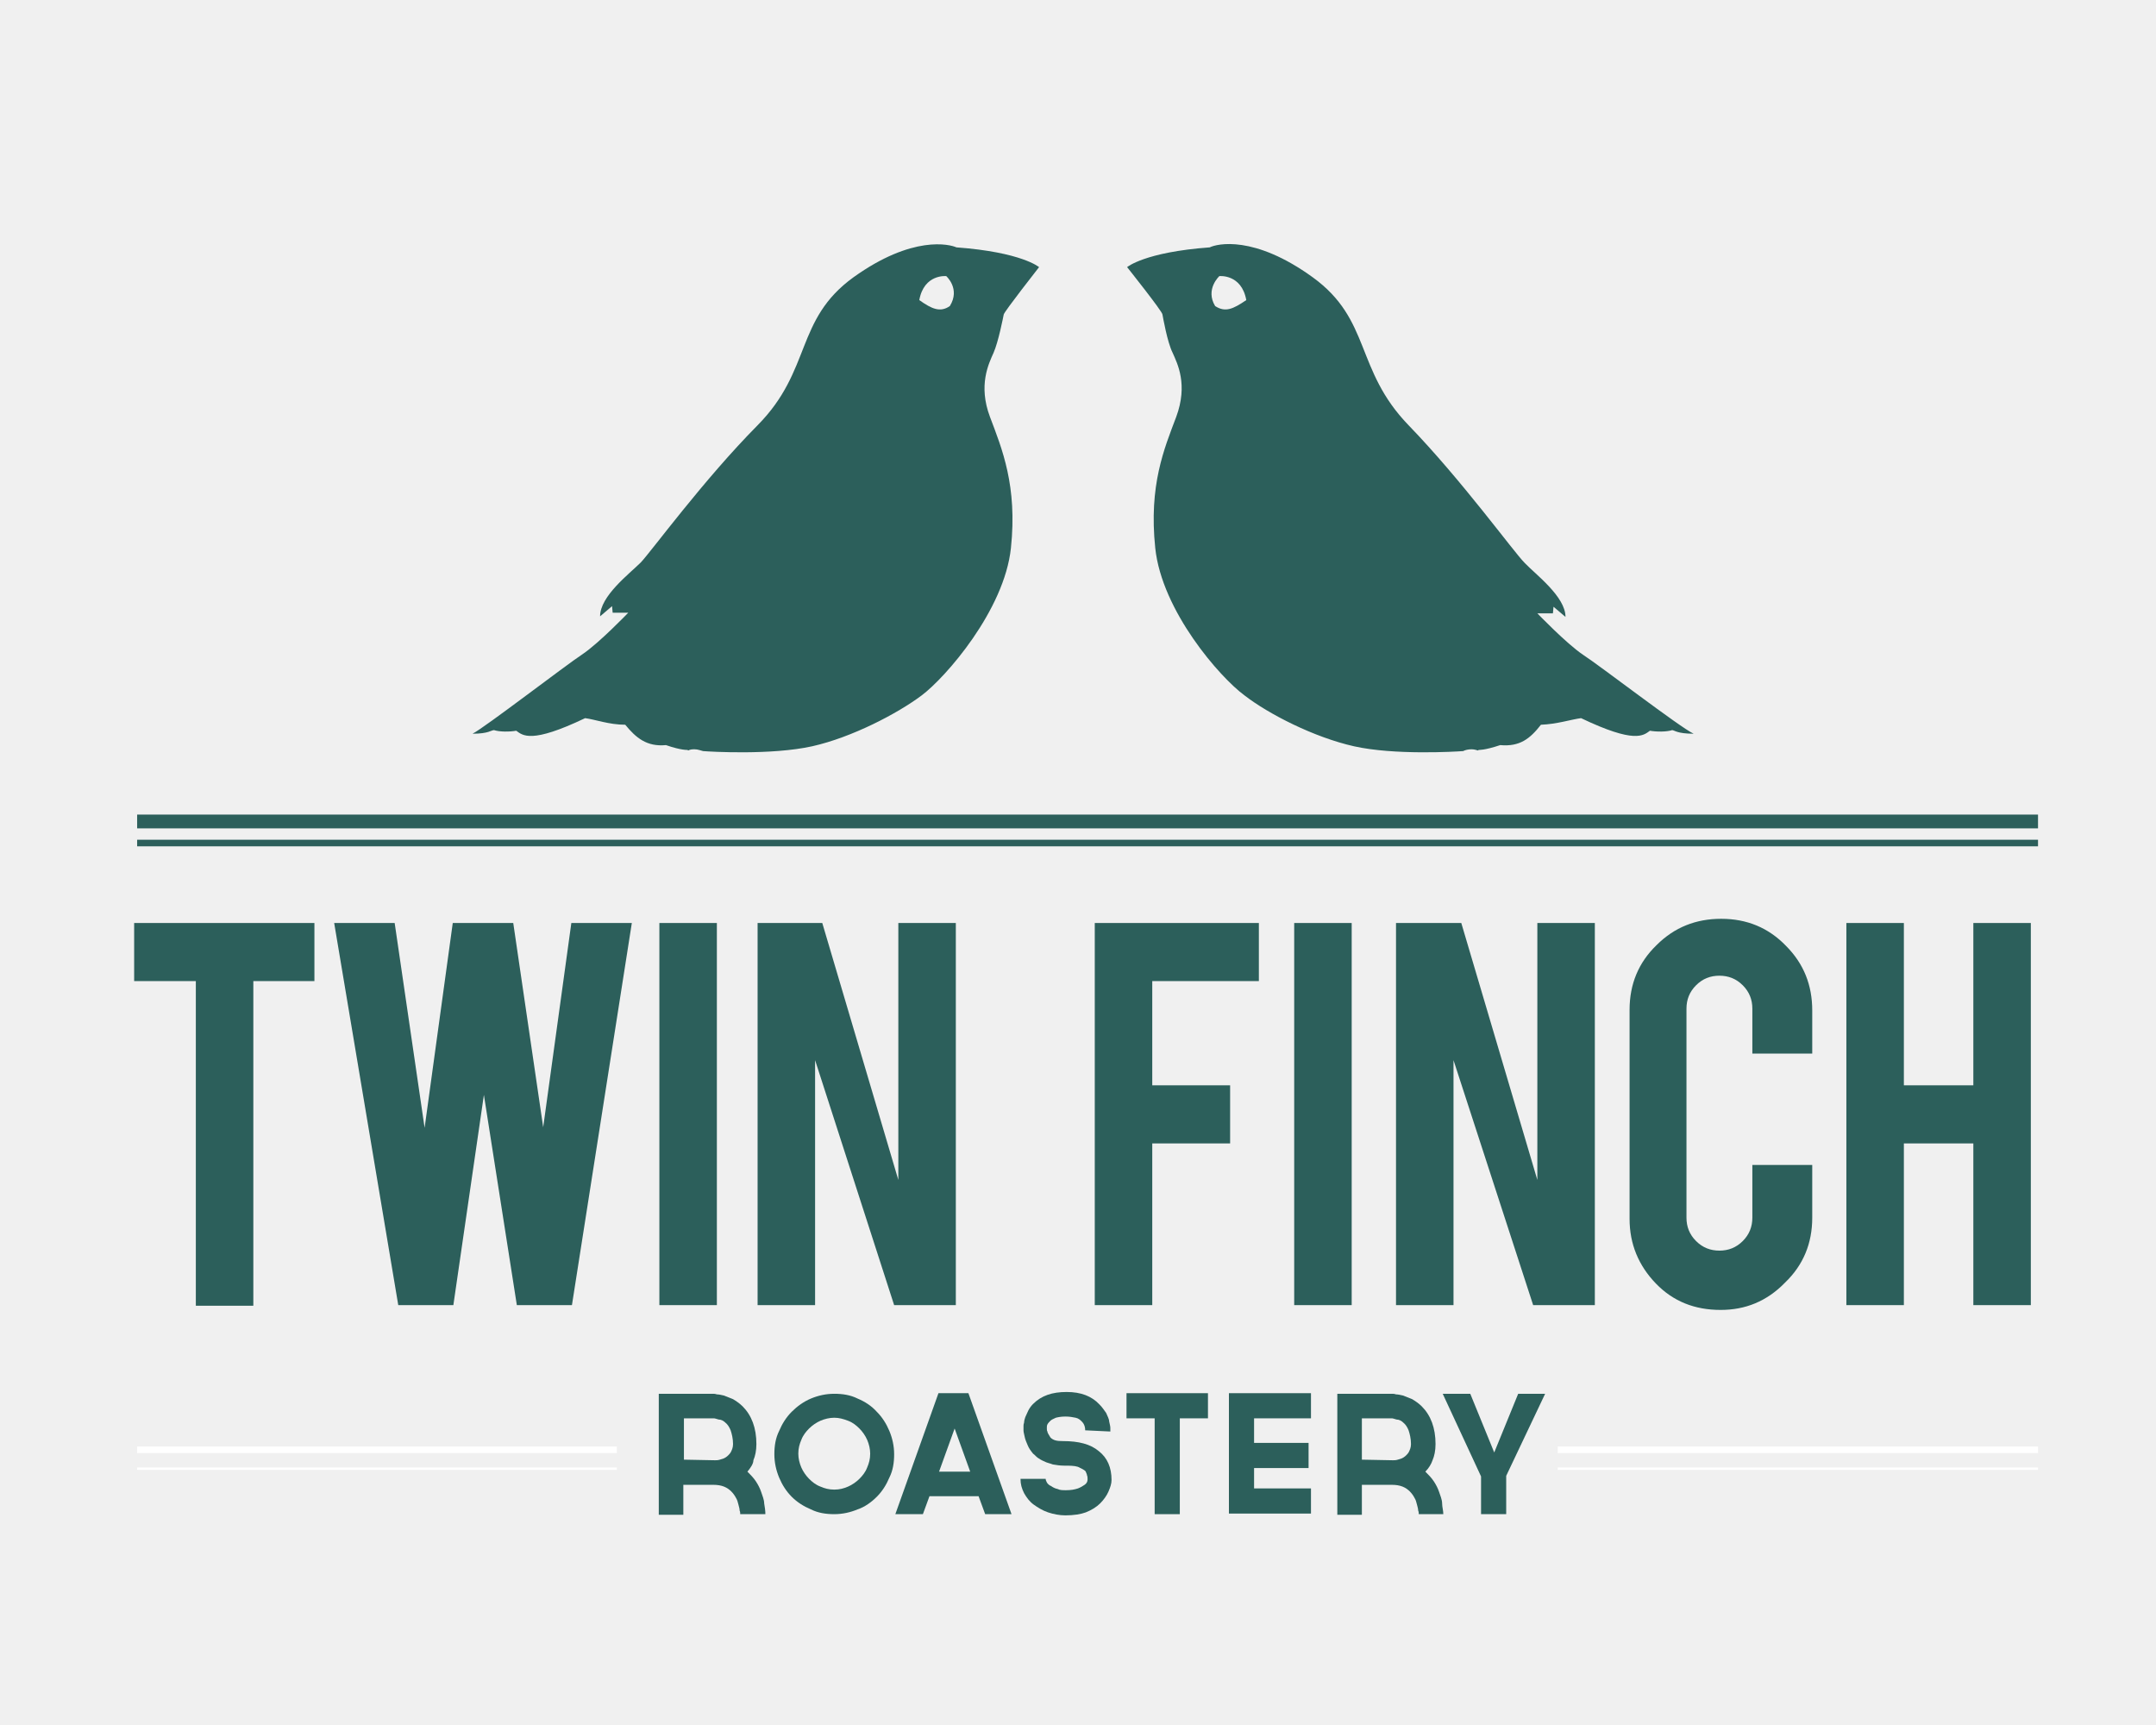
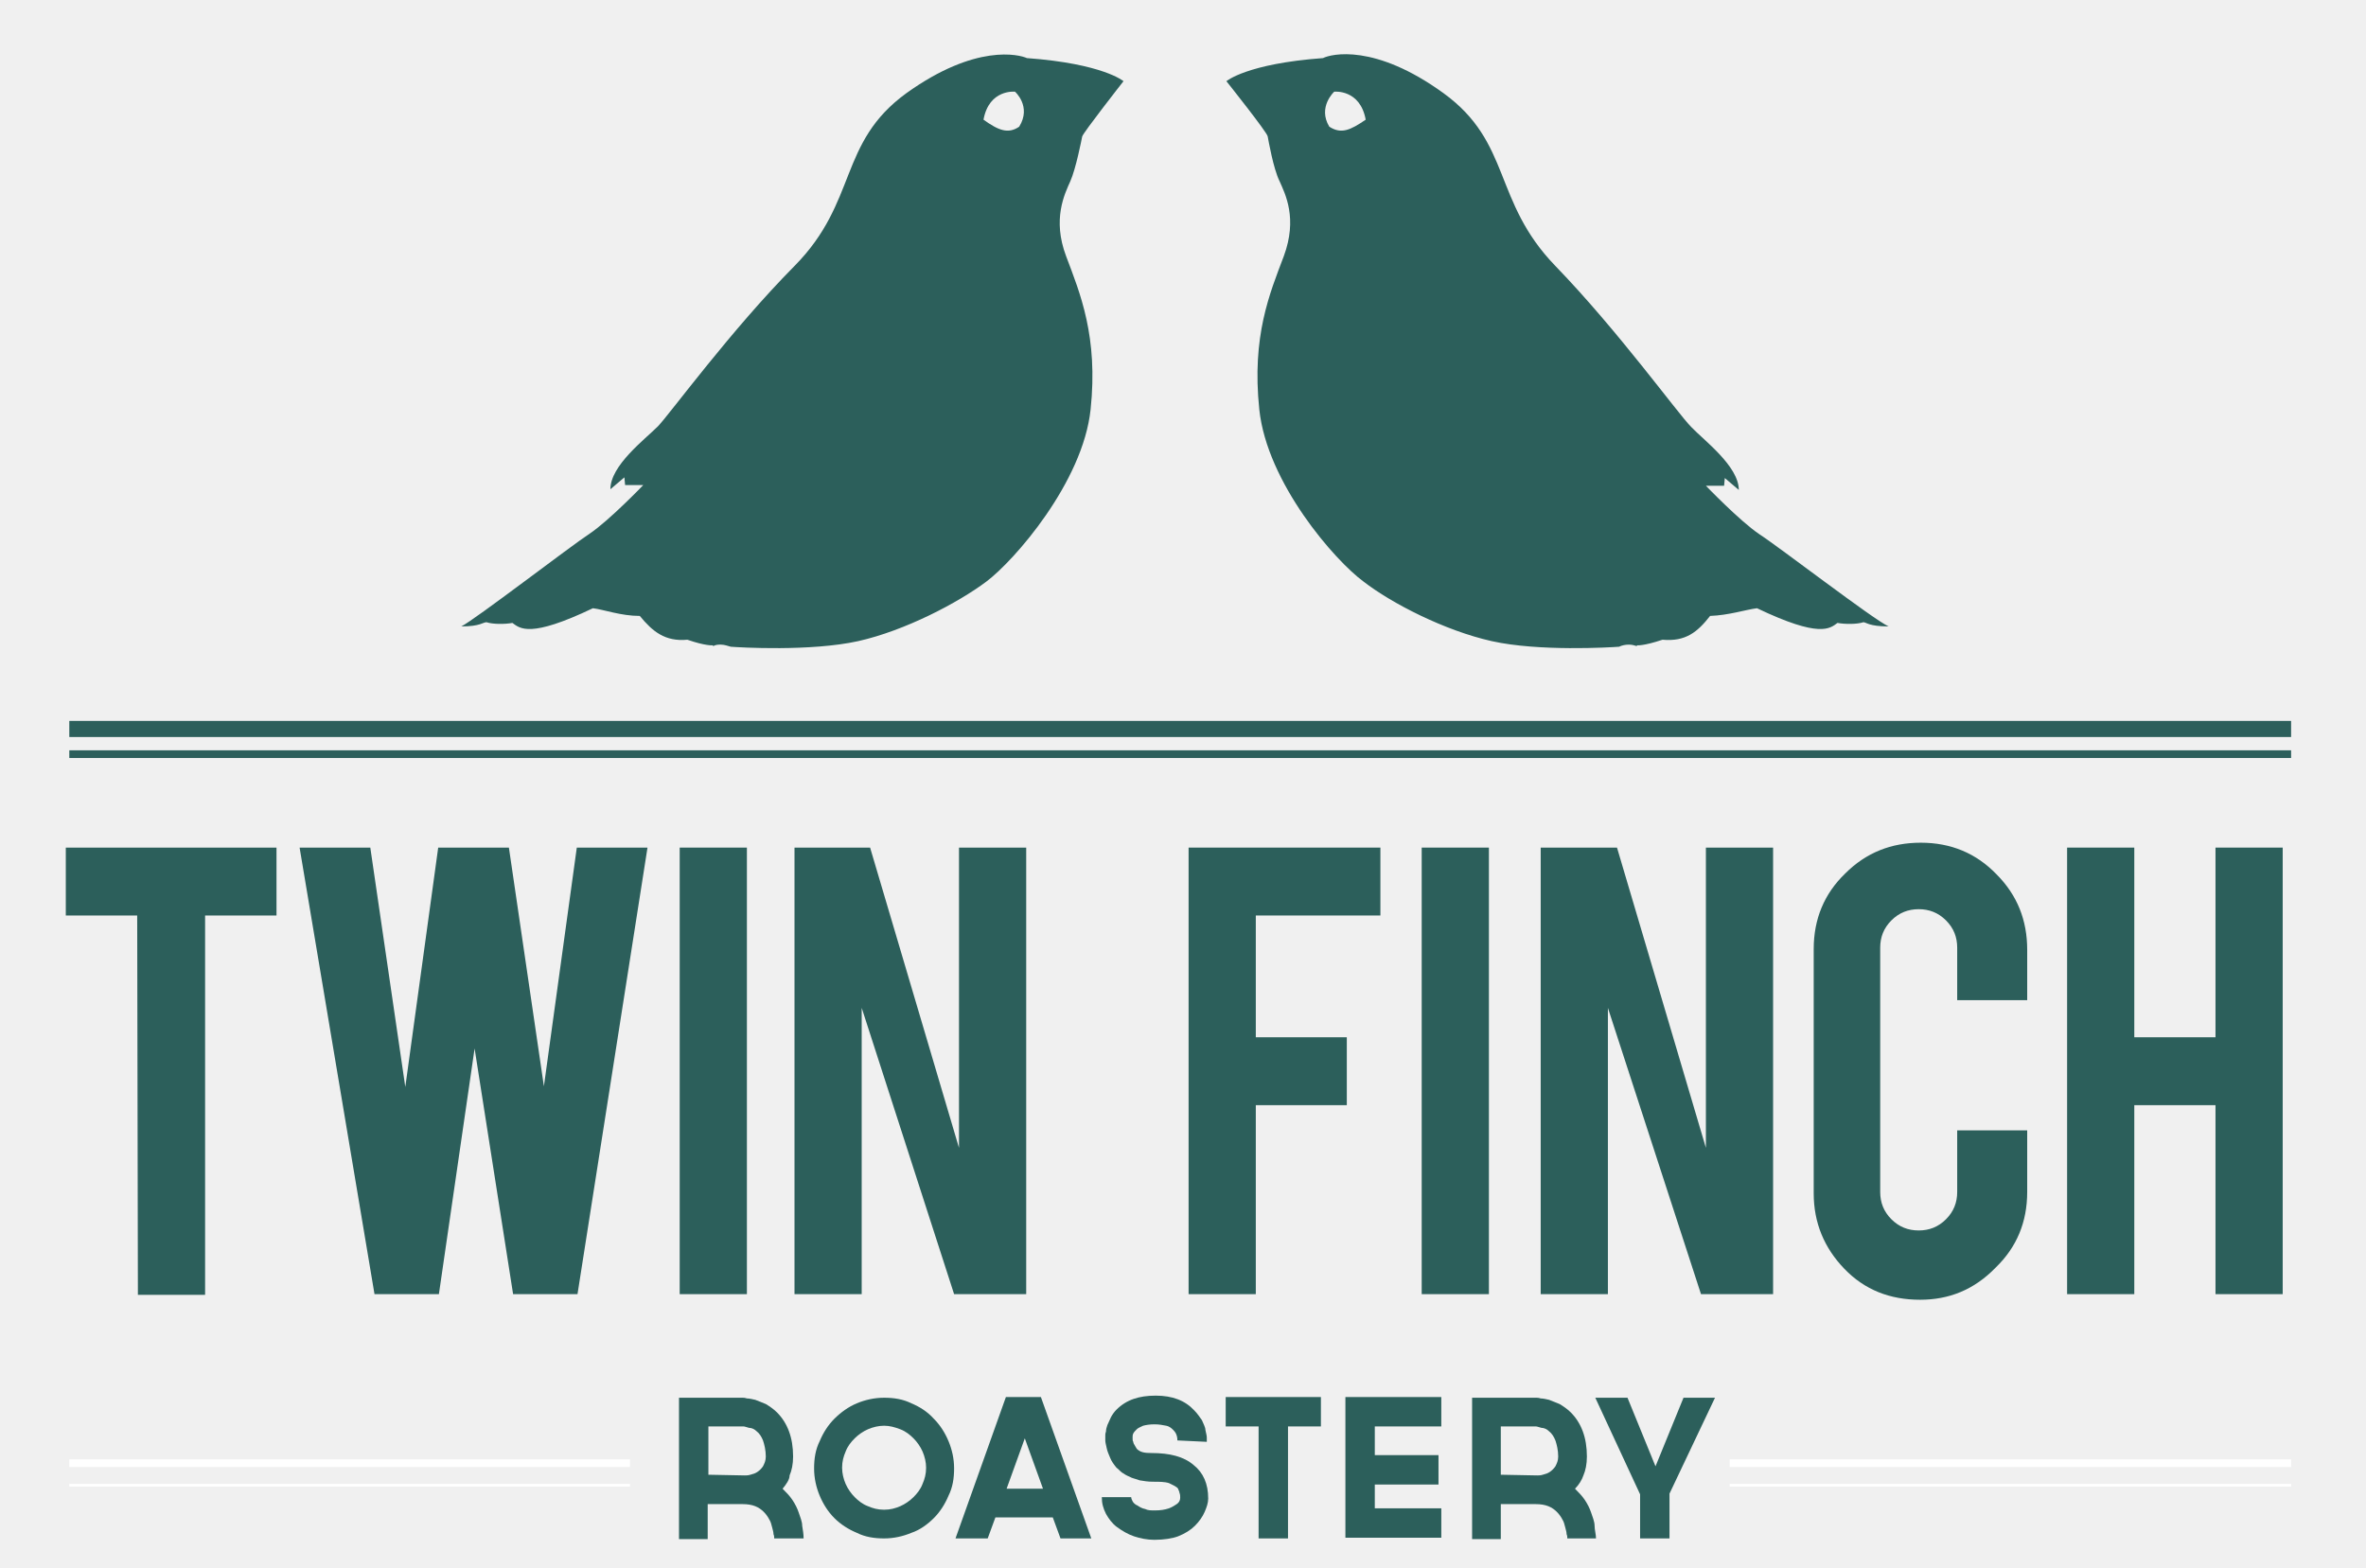
- <svg xmlns="http://www.w3.org/2000/svg" version="1.1" id="Layer_1" x="0px" y="0px" viewBox="0 0 360 288" enable-background="new 0 0 360 288" xml:space="preserve">
+ <svg xmlns="http://www.w3.org/2000/svg" version="1.1" id="Layer_1" x="0px" y="0px" viewBox="13 33 338 224" enable-background="new 13 33 338 224" xml:space="preserve">
  <g>
-     <path fill="#2C5F5B" d="M32.6,163.8H22.4v-9.7h30.1v9.7H42.3V218h-9.6V163.8z" />
+     <path fill="#2C5F5B" d="M32.6,163.8H22.4v-9.7h30.1v9.7H42.3V218h-9.6L32.6,163.8L32.6,163.8z" />
    <path fill="#2C5F5B" d="M95.4,154.1h10.1l-10,63.8h-9.2l-5.5-35.1l-5.1,35.1h-9.2l-10.7-63.8h10.1l5,34.2l4.7-34.2h10.1l5,34.1   L95.4,154.1z" />
    <path fill="#2C5F5B" d="M119.7,217.9h-9.6v-63.8h9.6V217.9z" />
-     <path fill="#2C5F5B" d="M137.3,154.1L150,197v-42.9h9.6v63.8h-10.3L136.1,177v40.9h-9.6v-63.8H137.3z" />
-     <path fill="#2C5F5B" d="M192.4,217.9h-9.6v-63.8h27.4v9.7h-17.8v17.4h13v9.7h-13V217.9L192.4,217.9z" />
+     <path fill="#2C5F5B" d="M137.3,154.1L150,197v-42.9h9.6v63.8h-10.3L136.1,177v40.9h-9.6v-63.8L137.3,154.1L137.3,154.1z" />
+     <path fill="#2C5F5B" d="M192.4,217.9h-9.6v-63.8h27.4v9.7h-17.8v17.4h13v9.7h-13L192.4,217.9L192.4,217.9z" />
    <path fill="#2C5F5B" d="M225.7,217.9h-9.6v-63.8h9.6V217.9z" />
-     <path fill="#2C5F5B" d="M244,154.1l12.7,42.9v-42.9h9.6v63.8H256L242.7,177v40.9h-9.6v-63.8H244z" />
-     <path fill="#2C5F5B" d="M287.3,218.7c-4.3,0-7.9-1.4-10.8-4.4s-4.4-6.6-4.4-10.8v-34.9c0-4.3,1.5-7.9,4.5-10.8   c3-3,6.6-4.4,10.8-4.4c4.3,0,7.9,1.5,10.8,4.5c3,3,4.4,6.6,4.4,10.8v7.2h-10v-7.5c0-1.5-0.5-2.8-1.6-3.9c-1.1-1.1-2.4-1.6-3.9-1.6   c-1.5,0-2.8,0.5-3.9,1.6c-1.1,1.1-1.6,2.4-1.6,3.9v34.9c0,1.5,0.5,2.8,1.6,3.9c1.1,1.1,2.4,1.6,3.9,1.6c1.5,0,2.8-0.5,3.9-1.6   c1.1-1.1,1.6-2.4,1.6-3.9v-8.8h10v8.8c0,4.3-1.5,7.9-4.5,10.8C295,217.3,291.4,218.7,287.3,218.7z" />
+     <path fill="#2C5F5B" d="M244,154.1l12.7,42.9v-42.9h9.6v63.8H256L242.7,177v40.9h-9.6v-63.8L244,154.1L244,154.1z" />
+     <path fill="#2C5F5B" d="M287.3,218.7c-4.3,0-7.9-1.4-10.8-4.4s-4.4-6.6-4.4-10.8v-34.9c0-4.3,1.5-7.9,4.5-10.8   c3-3,6.6-4.4,10.8-4.4c4.3,0,7.9,1.5,10.8,4.5c3,3,4.4,6.6,4.4,10.8v7.2h-10v-7.5c0-1.5-0.5-2.8-1.6-3.9c-1.1-1.1-2.4-1.6-3.9-1.6   s-2.8,0.5-3.9,1.6s-1.6,2.4-1.6,3.9v34.9c0,1.5,0.5,2.8,1.6,3.9c1.1,1.1,2.4,1.6,3.9,1.6s2.8-0.5,3.9-1.6s1.6-2.4,1.6-3.9v-8.8h10   v8.8c0,4.3-1.5,7.9-4.5,10.8C295,217.3,291.4,218.7,287.3,218.7z" />
    <path fill="#2C5F5B" d="M317.9,190.9v27h-9.6v-63.8h9.6v27.1h11.6v-27.1h9.6v63.8h-9.6v-27H317.9z" />
  </g>
  <g>
-     <path fill="#2C5F5B" d="M124.8,245.7c0.5,0.5,1,1,1.4,1.6c0.4,0.6,0.7,1.2,0.9,1.8c0.2,0.6,0.5,1.3,0.5,1.9   c0.1,0.6,0.2,1.2,0.2,1.8h-2.1h-2.1c0-0.2,0-0.4-0.1-0.6c0-0.3-0.1-0.6-0.2-1c-0.1-0.4-0.2-0.8-0.4-1.1c-0.2-0.4-0.5-0.8-0.8-1.1   c-0.3-0.3-0.7-0.6-1.2-0.8c-0.5-0.2-1.1-0.3-1.8-0.3h-5v5h-4.1v-20.2h9.1c0.1,0,0.3,0,0.6,0.1c0.3,0,0.8,0.1,1.2,0.2   c0.5,0.2,1,0.4,1.5,0.6c0.5,0.3,1.1,0.7,1.6,1.2c1.5,1.5,2.3,3.6,2.3,6.3c0,1.1-0.2,2-0.5,2.7C125.8,244.4,125.3,245.1,124.8,245.7   z M119.4,243.8c0.2,0,0.5,0,0.8-0.1c0.4-0.1,0.7-0.2,1-0.4c0.3-0.2,0.6-0.5,0.8-0.8c0.2-0.4,0.4-0.8,0.4-1.4c0-0.9-0.2-1.7-0.4-2.3   c-0.2-0.5-0.5-1-0.9-1.3c-0.3-0.3-0.7-0.5-1.1-0.5c-0.4-0.1-0.6-0.2-0.8-0.2h-5v6.9L119.4,243.8L119.4,243.8z" />
-     <path fill="#2C5F5B" d="M139.3,252.8c-1.4,0-2.7-0.2-3.9-0.8c-1.2-0.5-2.3-1.2-3.2-2.1c-0.9-0.9-1.6-2-2.1-3.2   c-0.5-1.2-0.8-2.5-0.8-3.9c0-1.4,0.2-2.7,0.8-3.9c0.5-1.2,1.2-2.3,2.1-3.2c0.9-0.9,2-1.7,3.2-2.2c1.2-0.5,2.5-0.8,3.9-0.8   s2.7,0.2,3.9,0.8c1.2,0.5,2.3,1.2,3.2,2.2c0.9,0.9,1.6,2,2.1,3.2c0.5,1.2,0.8,2.5,0.8,3.9c0,1.4-0.2,2.7-0.8,3.9   c-0.5,1.2-1.2,2.3-2.1,3.2c-0.9,0.9-2,1.7-3.2,2.1C142,252.5,140.7,252.8,139.3,252.8z M139.3,236.7c-0.8,0-1.6,0.2-2.3,0.5   s-1.4,0.8-1.9,1.3c-0.5,0.5-1,1.1-1.3,1.9c-0.3,0.7-0.5,1.4-0.5,2.3c0,0.8,0.2,1.6,0.5,2.3c0.3,0.7,0.8,1.4,1.3,1.9   c0.5,0.5,1.1,1,1.9,1.3c0.7,0.3,1.4,0.5,2.3,0.5s1.6-0.2,2.3-0.5c0.7-0.3,1.4-0.8,1.9-1.3c0.5-0.5,1-1.1,1.3-1.9   c0.3-0.7,0.5-1.4,0.5-2.3c0-0.8-0.2-1.6-0.5-2.3s-0.8-1.4-1.3-1.9c-0.5-0.5-1.1-1-1.9-1.3S140.1,236.7,139.3,236.7z" />
+     <path fill="#2C5F5B" d="M124.8,245.7c0.5,0.5,1,1,1.4,1.6s0.7,1.2,0.9,1.8c0.2,0.6,0.5,1.3,0.5,1.9c0.1,0.6,0.2,1.2,0.2,1.8h-2.1   h-2.1c0-0.2,0-0.4-0.1-0.6c0-0.3-0.1-0.6-0.2-1s-0.2-0.8-0.4-1.1c-0.2-0.4-0.5-0.8-0.8-1.1s-0.7-0.6-1.2-0.8s-1.1-0.3-1.8-0.3h-5v5   H110v-20.2h9.1c0.1,0,0.3,0,0.6,0.1c0.3,0,0.8,0.1,1.2,0.2c0.5,0.2,1,0.4,1.5,0.6c0.5,0.3,1.1,0.7,1.6,1.2c1.5,1.5,2.3,3.6,2.3,6.3   c0,1.1-0.2,2-0.5,2.7C125.8,244.4,125.3,245.1,124.8,245.7z M119.4,243.8c0.2,0,0.5,0,0.8-0.1c0.4-0.1,0.7-0.2,1-0.4   s0.6-0.5,0.8-0.8c0.2-0.4,0.4-0.8,0.4-1.4c0-0.9-0.2-1.7-0.4-2.3c-0.2-0.5-0.5-1-0.9-1.3c-0.3-0.3-0.7-0.5-1.1-0.5   c-0.4-0.1-0.6-0.2-0.8-0.2h-5v6.9L119.4,243.8L119.4,243.8z" />
+     <path fill="#2C5F5B" d="M139.3,252.8c-1.4,0-2.7-0.2-3.9-0.8c-1.2-0.5-2.3-1.2-3.2-2.1c-0.9-0.9-1.6-2-2.1-3.2s-0.8-2.5-0.8-3.9   s0.2-2.7,0.8-3.9c0.5-1.2,1.2-2.3,2.1-3.2c0.9-0.9,2-1.7,3.2-2.2s2.5-0.8,3.9-0.8s2.7,0.2,3.9,0.8c1.2,0.5,2.3,1.2,3.2,2.2   c0.9,0.9,1.6,2,2.1,3.2s0.8,2.5,0.8,3.9s-0.2,2.7-0.8,3.9c-0.5,1.2-1.2,2.3-2.1,3.2c-0.9,0.9-2,1.7-3.2,2.1   C142,252.5,140.7,252.8,139.3,252.8z M139.3,236.7c-0.8,0-1.6,0.2-2.3,0.5s-1.4,0.8-1.9,1.3s-1,1.1-1.3,1.9   c-0.3,0.7-0.5,1.4-0.5,2.3c0,0.8,0.2,1.6,0.5,2.3s0.8,1.4,1.3,1.9s1.1,1,1.9,1.3c0.7,0.3,1.4,0.5,2.3,0.5s1.6-0.2,2.3-0.5   s1.4-0.8,1.9-1.3s1-1.1,1.3-1.9c0.3-0.7,0.5-1.4,0.5-2.3c0-0.8-0.2-1.6-0.5-2.3s-0.8-1.4-1.3-1.9s-1.1-1-1.9-1.3   S140.1,236.7,139.3,236.7z" />
    <path fill="#2C5F5B" d="M164.5,252.8l-1.1-3h-8.2l-1.1,3h-4.6l7.2-20.2h5l7.2,20.2H164.5z M156.8,245.7h5.2l-2.6-7.2L156.8,245.7z" />
-     <path fill="#2C5F5B" d="M177.9,253c-1,0-2-0.2-2.9-0.5c-0.9-0.3-1.7-0.8-2.4-1.3c-0.7-0.5-1.2-1.2-1.6-1.9   c-0.4-0.8-0.6-1.5-0.6-2.4h4.2c0,0.2,0.1,0.4,0.2,0.6s0.4,0.5,0.7,0.6c0.3,0.2,0.6,0.4,1.1,0.5c0.4,0.2,0.8,0.2,1.4,0.2   c0.8,0,1.4-0.1,2-0.3c0.5-0.2,0.8-0.4,1.1-0.6s0.5-0.5,0.5-0.9c0-0.2,0-0.5-0.1-0.7c0-0.2-0.2-0.5-0.2-0.6   c-0.2-0.3-0.7-0.5-1.3-0.8c-0.6-0.2-1.4-0.2-2.3-0.2c-0.7,0-1.3-0.1-1.9-0.2c-0.5-0.2-1.1-0.3-1.4-0.5c-0.5-0.2-0.8-0.4-1.1-0.6   s-0.5-0.5-0.8-0.7c-0.4-0.5-0.7-0.9-0.9-1.4c-0.2-0.5-0.4-0.9-0.5-1.4c-0.1-0.5-0.2-0.8-0.2-1.1s0-0.5,0-0.7c0-0.2,0-0.3,0.1-0.6   c0-0.3,0.1-0.6,0.2-0.9c0.2-0.4,0.3-0.7,0.5-1.1c0.2-0.4,0.5-0.8,0.8-1.1c1.4-1.4,3.2-2,5.6-2c2.4,0,4.2,0.7,5.5,2.1   c0.5,0.5,0.8,1,1.1,1.4c0.2,0.5,0.5,1,0.5,1.4c0.1,0.5,0.2,0.8,0.2,1.1c0,0.3,0,0.5,0,0.6l-4.2-0.2v0.1c0-0.2,0-0.5-0.1-0.8   s-0.2-0.5-0.5-0.8c-0.2-0.2-0.5-0.5-1-0.6s-1-0.2-1.7-0.2s-1.2,0.1-1.6,0.2c-0.4,0.2-0.7,0.3-0.9,0.5c-0.2,0.2-0.4,0.4-0.5,0.6   s-0.1,0.4-0.1,0.5v0.2l0,0c0,0.2,0,0.4,0.1,0.5c0,0.2,0.1,0.3,0.2,0.5s0.2,0.3,0.3,0.5c0.5,0.5,1.1,0.6,2.1,0.6   c2.6,0,4.6,0.5,6,1.7c1.4,1.1,2.1,2.7,2.1,4.8c0,0.6-0.2,1.2-0.5,1.9c-0.3,0.7-0.8,1.4-1.4,2c-0.6,0.6-1.4,1.1-2.4,1.5   C180.5,252.8,179.3,253,177.9,253z" />
-     <path fill="#2C5F5B" d="M201.7,236.8h-4.7v16h-4.2v-16h-4.7v-4.2h13.6L201.7,236.8L201.7,236.8z" />
-     <path fill="#2C5F5B" d="M209.4,236.8v4.1h9.1v4.2h-9.1v3.4h9.5v4.2h-13.7v-20.1h13.7v4.2H209.4z" />
-     <path fill="#2C5F5B" d="M238,245.7c0.5,0.5,1,1,1.4,1.6c0.4,0.6,0.7,1.2,0.9,1.8c0.2,0.6,0.5,1.3,0.5,1.9s0.2,1.2,0.2,1.8H239h-2.1   c0-0.2,0-0.4-0.1-0.6c0-0.3-0.1-0.6-0.2-1c-0.1-0.4-0.2-0.8-0.4-1.1c-0.2-0.4-0.5-0.8-0.8-1.1s-0.7-0.6-1.2-0.8   c-0.5-0.2-1.1-0.3-1.8-0.3h-5v5h-4.1v-20.2h9.2c0.1,0,0.3,0,0.6,0.1c0.3,0,0.8,0.1,1.2,0.2c0.5,0.2,1,0.4,1.5,0.6   c0.5,0.3,1.1,0.7,1.6,1.2c1.5,1.5,2.3,3.6,2.3,6.3c0,1.1-0.2,2-0.5,2.7C239,244.4,238.6,245.1,238,245.7z M232.6,243.8   c0.2,0,0.5,0,0.8-0.1c0.4-0.1,0.7-0.2,1-0.4c0.3-0.2,0.6-0.5,0.8-0.8c0.2-0.4,0.4-0.8,0.4-1.4c0-0.9-0.2-1.7-0.4-2.3   c-0.2-0.5-0.5-1-0.9-1.3c-0.3-0.3-0.7-0.5-1.1-0.5c-0.4-0.1-0.6-0.2-0.8-0.2h-5v6.9L232.6,243.8L232.6,243.8z" />
+     <path fill="#2C5F5B" d="M177.9,253c-1,0-2-0.2-2.9-0.5s-1.7-0.8-2.4-1.3s-1.2-1.2-1.6-1.9c-0.4-0.8-0.6-1.5-0.6-2.4h4.2   c0,0.2,0.1,0.4,0.2,0.6s0.4,0.5,0.7,0.6c0.3,0.2,0.6,0.4,1.1,0.5c0.4,0.2,0.8,0.2,1.4,0.2c0.8,0,1.4-0.1,2-0.3   c0.5-0.2,0.8-0.4,1.1-0.6s0.5-0.5,0.5-0.9c0-0.2,0-0.5-0.1-0.7c0-0.2-0.2-0.5-0.2-0.6c-0.2-0.3-0.7-0.5-1.3-0.8   c-0.6-0.2-1.4-0.2-2.3-0.2c-0.7,0-1.3-0.1-1.9-0.2c-0.5-0.2-1.1-0.3-1.4-0.5c-0.5-0.2-0.8-0.4-1.1-0.6s-0.5-0.5-0.8-0.7   c-0.4-0.5-0.7-0.9-0.9-1.4s-0.4-0.9-0.5-1.4s-0.2-0.8-0.2-1.1s0-0.5,0-0.7s0-0.3,0.1-0.6c0-0.3,0.1-0.6,0.2-0.9   c0.2-0.4,0.3-0.7,0.5-1.1c0.2-0.4,0.5-0.8,0.8-1.1c1.4-1.4,3.2-2,5.6-2c2.4,0,4.2,0.7,5.5,2.1c0.5,0.5,0.8,1,1.1,1.4   c0.2,0.5,0.5,1,0.5,1.4c0.1,0.5,0.2,0.8,0.2,1.1s0,0.5,0,0.6l-4.2-0.2v0.1c0-0.2,0-0.5-0.1-0.8s-0.2-0.5-0.5-0.8   c-0.2-0.2-0.5-0.5-1-0.6s-1-0.2-1.7-0.2s-1.2,0.1-1.6,0.2c-0.4,0.2-0.7,0.3-0.9,0.5s-0.4,0.4-0.5,0.6s-0.1,0.4-0.1,0.5v0.2l0,0   c0,0.2,0,0.4,0.1,0.5c0,0.2,0.1,0.3,0.2,0.5s0.2,0.3,0.3,0.5c0.5,0.5,1.1,0.6,2.1,0.6c2.6,0,4.6,0.5,6,1.7c1.4,1.1,2.1,2.7,2.1,4.8   c0,0.6-0.2,1.2-0.5,1.9s-0.8,1.4-1.4,2c-0.6,0.6-1.4,1.1-2.4,1.5C180.5,252.8,179.3,253,177.9,253z" />
+     <path fill="#2C5F5B" d="M201.7,236.8H197v16h-4.2v-16h-4.7v-4.2h13.6L201.7,236.8L201.7,236.8z" />
+     <path fill="#2C5F5B" d="M209.4,236.8v4.1h9.1v4.2h-9.1v3.4h9.5v4.2h-13.7v-20.1h13.7v4.2L209.4,236.8L209.4,236.8z" />
+     <path fill="#2C5F5B" d="M238,245.7c0.5,0.5,1,1,1.4,1.6s0.7,1.2,0.9,1.8s0.5,1.3,0.5,1.9s0.2,1.2,0.2,1.8h-2h-2.1   c0-0.2,0-0.4-0.1-0.6c0-0.3-0.1-0.6-0.2-1c-0.1-0.4-0.2-0.8-0.4-1.1c-0.2-0.4-0.5-0.8-0.8-1.1s-0.7-0.6-1.2-0.8s-1.1-0.3-1.8-0.3   h-5v5h-4.1v-20.2h9.2c0.1,0,0.3,0,0.6,0.1c0.3,0,0.8,0.1,1.2,0.2c0.5,0.2,1,0.4,1.5,0.6c0.5,0.3,1.1,0.7,1.6,1.2   c1.5,1.5,2.3,3.6,2.3,6.3c0,1.1-0.2,2-0.5,2.7C239,244.4,238.6,245.1,238,245.7z M232.6,243.8c0.2,0,0.5,0,0.8-0.1   c0.4-0.1,0.7-0.2,1-0.4s0.6-0.5,0.8-0.8c0.2-0.4,0.4-0.8,0.4-1.4c0-0.9-0.2-1.7-0.4-2.3c-0.2-0.5-0.5-1-0.9-1.3   c-0.3-0.3-0.7-0.5-1.1-0.5c-0.4-0.1-0.6-0.2-0.8-0.2h-5v6.9L232.6,243.8L232.6,243.8z" />
    <path fill="#2C5F5B" d="M251.5,246.4v6.4h-4.2v-6.3l-6.4-13.8h4.6l4,9.8l4-9.8h4.5L251.5,246.4z" />
  </g>
  <rect x="22.9" y="241.5" fill="#FFFFFF" width="80.1" height="1.1" />
  <rect x="260.1" y="241.5" fill="#FFFFFF" width="80.2" height="1.1" />
  <rect x="22.9" y="140.2" fill="#2C5F5B" width="317.4" height="1.1" />
  <rect x="22.9" y="136" fill="#2C5F5B" width="317.4" height="2.3" />
  <g>
-     <path fill="#2C5F5B" d="M78.9,122.5c2.7,0,3.1-0.6,3.6-0.6c0.9,0.3,2.6,0.3,3.7,0.1c1.1,0.8,2.5,2.2,11.5-2.1   c1.6,0.2,4,1.1,6.7,1.1c1.8,2.2,3.6,3.7,6.8,3.4c2.6,0.9,3.6,0.8,3.6,0.8l0.1,0.1c0.4-0.2,0.7-0.2,1.1-0.2c0.5,0,1,0.2,1.4,0.3l0,0   c1.2,0.1,11.4,0.7,18.2-0.8c6.7-1.5,14.3-5.5,18.3-8.5s13.8-14.2,14.9-24.6s-1.5-16.6-3.5-21.9c-2-5.3-0.2-8.9,0.6-10.7   c0.8-1.8,1.6-5.9,1.7-6.4c0.1-0.5,5.9-7.9,5.9-7.9s-2.9-2.5-13.8-3.3c-1.1-0.5-7.3-2.1-17.2,5c-9.8,7.1-6.9,15.5-16,24.7   S108.8,92,107,93.9c-1.9,1.9-6.8,5.6-6.8,9c2-1.7,2-1.7,2-1.7l0.1,1.1h2.6c0,0-4.8,5-7.6,6.9C94.4,111.1,80.9,121.5,78.9,122.5z    M153.5,50.1c0.8-4.4,4.5-4,4.5-4s2.4,2.1,0.6,5C157,52.2,155.6,51.6,153.5,50.1z" />
-     <path fill="#2C5F5B" d="M264.3,109.3c-2.8-1.9-7.6-6.9-7.6-6.9h2.6l0.1-1.1c0,0,0,0,2,1.7c0-3.4-5-7.1-6.8-9   c-1.9-1.9-10.4-13.7-19.4-23s-6.2-17.6-16-24.7c-9.8-7.1-16-5.6-17.2-5c-10.9,0.8-13.8,3.3-13.8,3.3s5.9,7.4,5.9,7.9   c0.1,0.5,0.8,4.6,1.7,6.4c0.8,1.8,2.6,5.3,0.6,10.7c-2,5.3-4.6,11.4-3.5,21.9s10.8,21.6,14.9,24.6c4,3.1,11.6,7,18.3,8.5   c6.7,1.5,16.9,0.9,18.2,0.8l0,0c0.4-0.2,0.9-0.3,1.4-0.3c0.4,0,0.8,0.1,1.1,0.2l0.1-0.1c0,0,0.9,0.1,3.6-0.8c3.3,0.3,5-1.1,6.8-3.4   c2.7-0.1,5.1-0.9,6.7-1.1c9,4.3,10.4,2.9,11.5,2.1c1.1,0.2,2.8,0.2,3.7-0.1c0.4,0,0.8,0.6,3.6,0.6   C280.6,121.5,267.1,111.1,264.3,109.3z M202.9,51.1c-1.7-2.8,0.7-5,0.7-5s3.7-0.4,4.5,4C205.9,51.6,204.6,52.2,202.9,51.1z" />
+     <path fill="#2C5F5B" d="M78.9,122.5c2.7,0,3.1-0.6,3.6-0.6c0.9,0.3,2.6,0.3,3.7,0.1c1.1,0.8,2.5,2.2,11.5-2.1   c1.6,0.2,4,1.1,6.7,1.1c1.8,2.2,3.6,3.7,6.8,3.4c2.6,0.9,3.6,0.8,3.6,0.8l0.1,0.1c0.4-0.2,0.7-0.2,1.1-0.2c0.5,0,1,0.2,1.4,0.3l0,0   c1.2,0.1,11.4,0.7,18.2-0.8c6.7-1.5,14.3-5.5,18.3-8.5s13.8-14.2,14.9-24.6s-1.5-16.6-3.5-21.9s-0.2-8.9,0.6-10.7s1.6-5.9,1.7-6.4   c0.1-0.5,5.9-7.9,5.9-7.9s-2.9-2.5-13.8-3.3c-1.1-0.5-7.3-2.1-17.2,5c-9.8,7.1-6.9,15.5-16,24.7S108.8,92,107,93.9   c-1.9,1.9-6.8,5.6-6.8,9c2-1.7,2-1.7,2-1.7l0.1,1.1h2.6c0,0-4.8,5-7.6,6.9C94.4,111.1,80.9,121.5,78.9,122.5z M153.5,50.1   c0.8-4.4,4.5-4,4.5-4s2.4,2.1,0.6,5C157,52.2,155.6,51.6,153.5,50.1z" />
+     <path fill="#2C5F5B" d="M264.3,109.3c-2.8-1.9-7.6-6.9-7.6-6.9h2.6l0.1-1.1c0,0,0,0,2,1.7c0-3.4-5-7.1-6.8-9   c-1.9-1.9-10.4-13.7-19.4-23s-6.2-17.6-16-24.7s-16-5.6-17.2-5c-10.9,0.8-13.8,3.3-13.8,3.3s5.9,7.4,5.9,7.9   c0.1,0.5,0.8,4.6,1.7,6.4c0.8,1.8,2.6,5.3,0.6,10.7c-2,5.3-4.6,11.4-3.5,21.9s10.8,21.6,14.9,24.6c4,3.1,11.6,7,18.3,8.5   s16.9,0.9,18.2,0.8l0,0c0.4-0.2,0.9-0.3,1.4-0.3c0.4,0,0.8,0.1,1.1,0.2l0.1-0.1c0,0,0.9,0.1,3.6-0.8c3.3,0.3,5-1.1,6.8-3.4   c2.7-0.1,5.1-0.9,6.7-1.1c9,4.3,10.4,2.9,11.5,2.1c1.1,0.2,2.8,0.2,3.7-0.1c0.4,0,0.8,0.6,3.6,0.6   C280.6,121.5,267.1,111.1,264.3,109.3z M202.9,51.1c-1.7-2.8,0.7-5,0.7-5s3.7-0.4,4.5,4C205.9,51.6,204.6,52.2,202.9,51.1z" />
  </g>
  <rect x="22.9" y="245" fill="#FFFFFF" width="80.1" height="0.4" />
  <rect x="260.1" y="245" fill="#FFFFFF" width="80.2" height="0.4" />
</svg>
